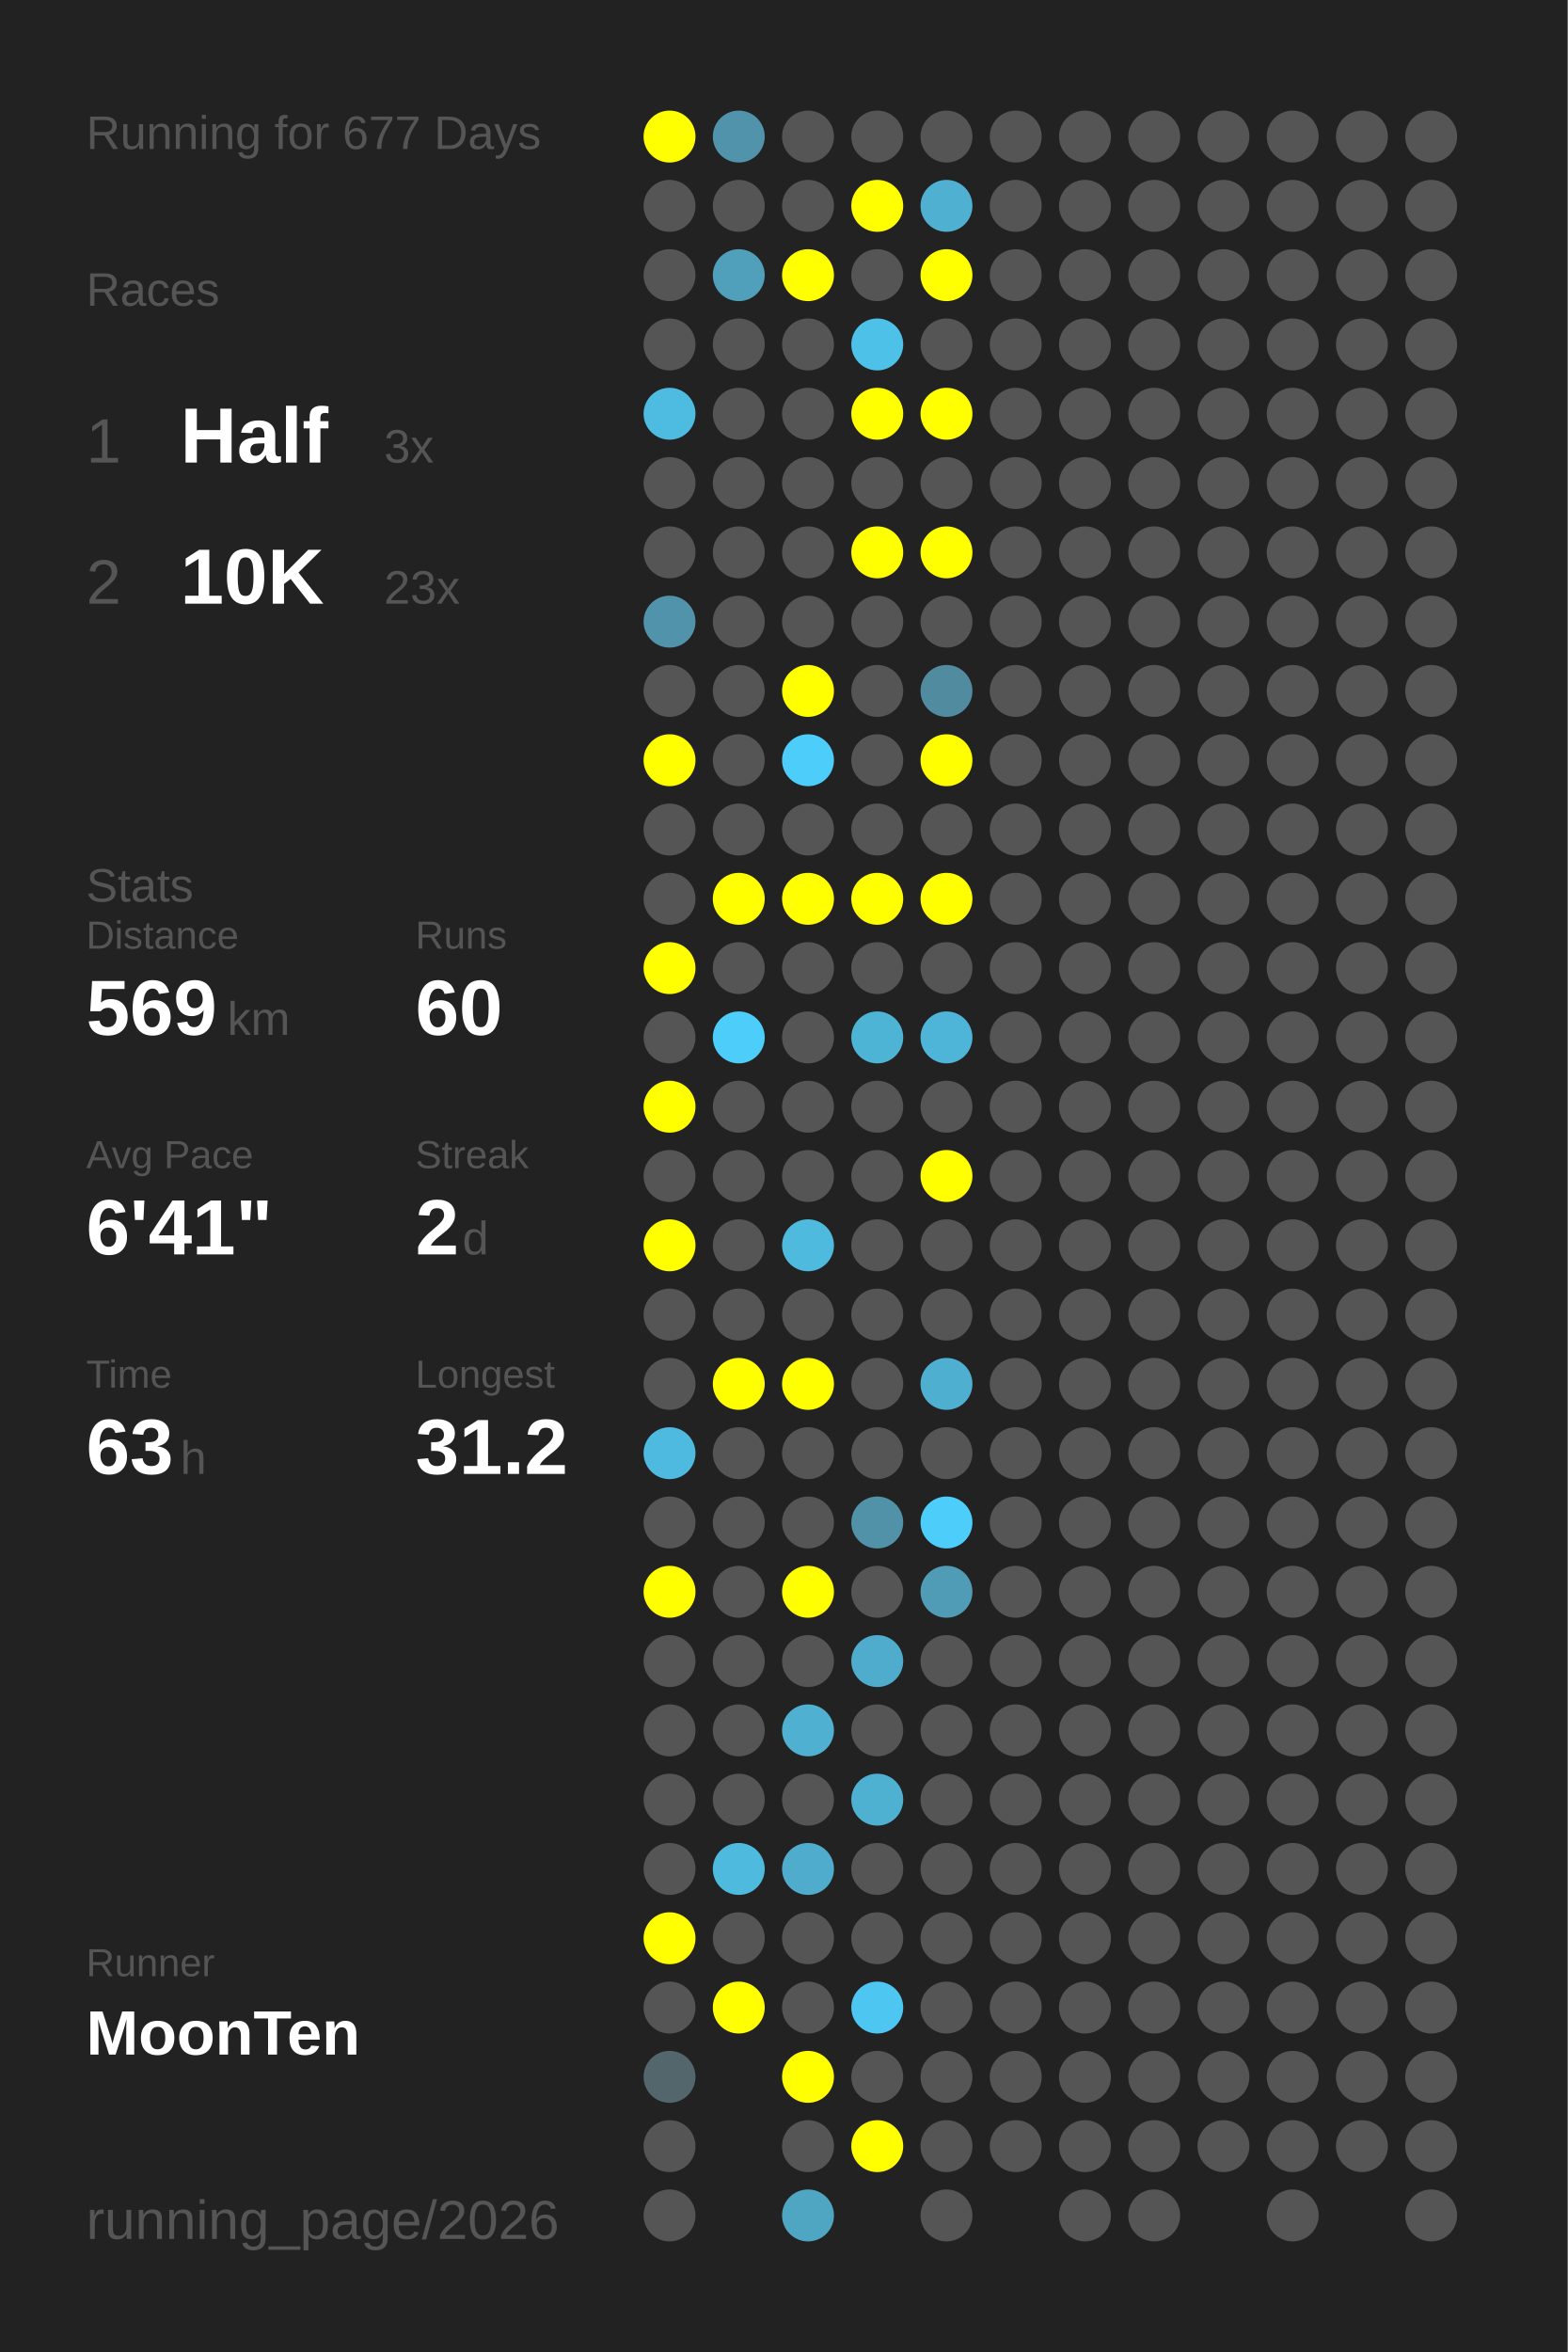
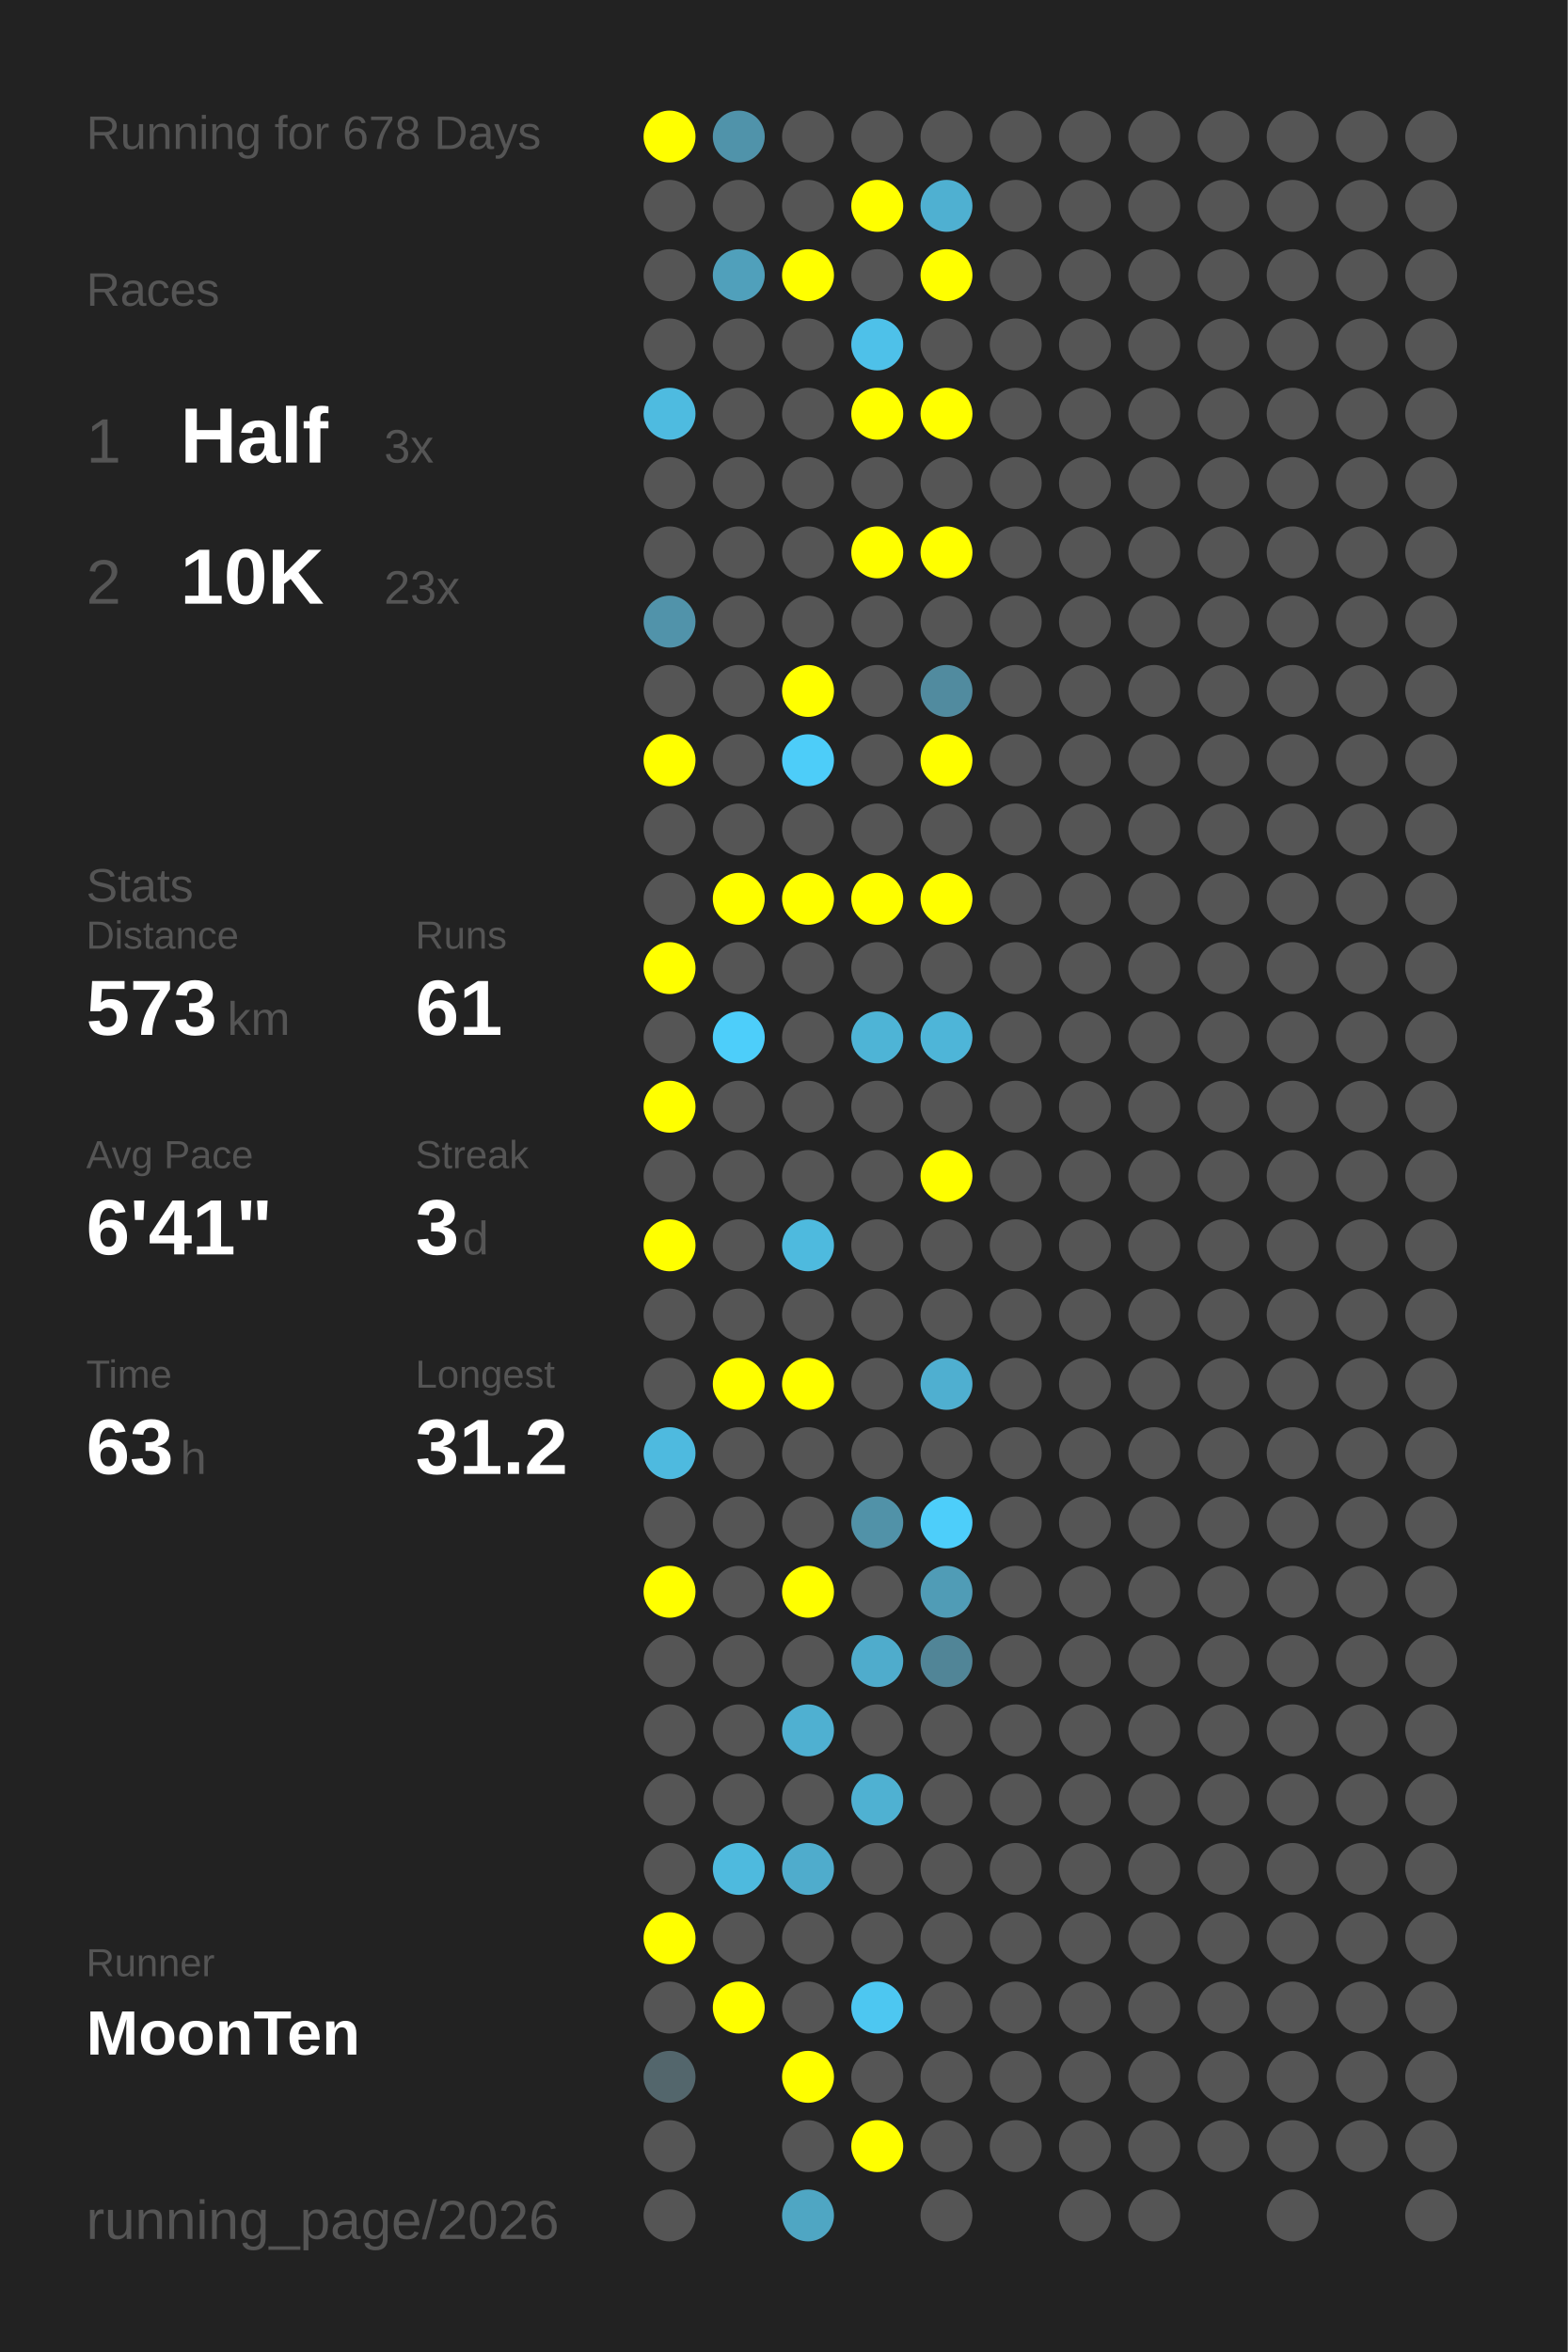
<svg xmlns="http://www.w3.org/2000/svg" baseProfile="full" height="300mm" version="1.1" viewBox="0,0,200,300" width="200mm">
  <defs />
  <rect fill="#222222" height="300" width="200" x="0" y="0" />
-   <text fill="#555555" style="font-size:6px; font-family:Arial;" x="11" y="19">Running for 677 Days</text>
+   <text fill="#555555" style="font-size:6px; font-family:Arial;" x="11" y="19">Running for 678 Days</text>
  <text fill="#555555" style="font-size:6px; font-family:Arial;" x="11" y="39">Races</text>
  <text fill="#555555" style="font-size:8px; font-family:Arial;" x="11" y="59">1</text>
  <text fill="#FFFFFF" style="font-size:10px; font-family:Arial; font-weight:bold;" x="23" y="59">Half</text>
  <text fill="#555555" style="font-size:6px; font-family:Arial;" x="49" y="59">3x</text>
  <text fill="#555555" style="font-size:8px; font-family:Arial;" x="11" y="77">2</text>
  <text fill="#FFFFFF" style="font-size:10px; font-family:Arial; font-weight:bold;" x="23" y="77">10K</text>
  <text fill="#555555" style="font-size:6px; font-family:Arial;" x="49" y="77">23x</text>
  <text fill="#555555" style="font-size:6px; font-family:Arial;" x="11" y="115">Stats</text>
  <text fill="#555555" style="font-size:5px; font-family:Arial;" x="11" y="121">Distance</text>
-   <text fill="#FFFFFF" style="font-size:10px; font-family:Arial; font-weight:bold;" x="11" y="132">569</text>
+   <text fill="#FFFFFF" style="font-size:10px; font-family:Arial; font-weight:bold;" x="11" y="132">573</text>
  <text fill="#555555" style="font-size:6px; font-family:Arial;" x="29" y="132">km</text>
  <text fill="#555555" style="font-size:5px; font-family:Arial;" x="53" y="121">Runs</text>
-   <text fill="#FFFFFF" style="font-size:10px; font-family:Arial; font-weight:bold;" x="53" y="132">60</text>
+   <text fill="#FFFFFF" style="font-size:10px; font-family:Arial; font-weight:bold;" x="53" y="132">61</text>
  <text fill="#555555" style="font-size:5px; font-family:Arial;" x="11" y="149">Avg Pace</text>
  <text fill="#FFFFFF" style="font-size:10px; font-family:Arial; font-weight:bold;" x="11" y="160">6'41"</text>
  <text fill="#555555" style="font-size:5px; font-family:Arial;" x="53" y="149">Streak</text>
-   <text fill="#FFFFFF" style="font-size:10px; font-family:Arial; font-weight:bold;" x="53" y="160">2</text>
+   <text fill="#FFFFFF" style="font-size:10px; font-family:Arial; font-weight:bold;" x="53" y="160">3</text>
  <text fill="#555555" style="font-size:6px; font-family:Arial;" x="59" y="160">d</text>
  <text fill="#555555" style="font-size:5px; font-family:Arial;" x="11" y="177">Time</text>
  <text fill="#FFFFFF" style="font-size:10px; font-family:Arial; font-weight:bold;" x="11" y="188">63</text>
  <text fill="#555555" style="font-size:6px; font-family:Arial;" x="23" y="188">h</text>
  <text fill="#555555" style="font-size:5px; font-family:Arial;" x="53" y="177">Longest</text>
  <text fill="#FFFFFF" style="font-size:10px; font-family:Arial; font-weight:bold;" x="53" y="188">31.2</text>
  <text fill="#555555" style="font-size:5px; font-family:Arial;" x="11" y="252.065">Runner</text>
  <text fill="#FFFFFF" style="font-size:8px; font-family:Arial; font-weight:bold;" x="11" y="262.065">MoonTen</text>
  <text fill="#555555" style="font-size:7px; font-family:Arial;" x="11" y="285.581">running_page/2026</text>
  <circle cx="85.417" cy="17.419" fill="#FFFF00" r="3.312" />
  <circle cx="85.417" cy="26.258" fill="#555555" r="3.312" />
  <circle cx="85.417" cy="35.097" fill="#555555" r="3.312" />
  <circle cx="85.417" cy="43.935" fill="#555555" r="3.312" />
  <circle cx="85.417" cy="52.774" fill="#4ebbe0" r="3.312" />
  <circle cx="85.417" cy="61.613" fill="#555555" r="3.312" />
  <circle cx="85.417" cy="70.452" fill="#555555" r="3.312" />
  <circle cx="85.417" cy="79.29" fill="#5193aa" r="3.312" />
  <circle cx="85.417" cy="88.129" fill="#555555" r="3.312" />
  <circle cx="85.417" cy="96.968" fill="#FFFF00" r="3.312" />
  <circle cx="85.417" cy="105.806" fill="#555555" r="3.312" />
  <circle cx="85.417" cy="114.645" fill="#555555" r="3.312" />
  <circle cx="85.417" cy="123.484" fill="#FFFF00" r="3.312" />
  <circle cx="85.417" cy="132.323" fill="#555555" r="3.312" />
  <circle cx="85.417" cy="141.161" fill="#FFFF00" r="3.312" />
  <circle cx="85.417" cy="150" fill="#555555" r="3.312" />
  <circle cx="85.417" cy="158.839" fill="#FFFF00" r="3.312" />
  <circle cx="85.417" cy="167.677" fill="#555555" r="3.312" />
  <circle cx="85.417" cy="176.516" fill="#555555" r="3.312" />
  <circle cx="85.417" cy="185.355" fill="#4ebadf" r="3.312" />
  <circle cx="85.417" cy="194.194" fill="#555555" r="3.312" />
  <circle cx="85.417" cy="203.032" fill="#FFFF00" r="3.312" />
  <circle cx="85.417" cy="211.871" fill="#555555" r="3.312" />
  <circle cx="85.417" cy="220.71" fill="#555555" r="3.312" />
  <circle cx="85.417" cy="229.548" fill="#555555" r="3.312" />
  <circle cx="85.417" cy="238.387" fill="#555555" r="3.312" />
  <circle cx="85.417" cy="247.226" fill="#FFFF00" r="3.312" />
  <circle cx="85.417" cy="256.065" fill="#555555" r="3.312" />
  <circle cx="85.417" cy="264.903" fill="#53666c" r="3.312" />
  <circle cx="85.417" cy="273.742" fill="#555555" r="3.312" />
  <circle cx="85.417" cy="282.581" fill="#555555" r="3.312" />
  <circle cx="94.25" cy="17.419" fill="#5093aa" r="3.312" />
  <circle cx="94.25" cy="26.258" fill="#555555" r="3.312" />
  <circle cx="94.25" cy="35.097" fill="#50a0bb" r="3.312" />
  <circle cx="94.25" cy="43.935" fill="#555555" r="3.312" />
  <circle cx="94.25" cy="52.774" fill="#555555" r="3.312" />
  <circle cx="94.25" cy="61.613" fill="#555555" r="3.312" />
  <circle cx="94.25" cy="70.452" fill="#555555" r="3.312" />
  <circle cx="94.25" cy="79.29" fill="#555555" r="3.312" />
  <circle cx="94.25" cy="88.129" fill="#555555" r="3.312" />
  <circle cx="94.25" cy="96.968" fill="#555555" r="3.312" />
  <circle cx="94.25" cy="105.806" fill="#555555" r="3.312" />
  <circle cx="94.25" cy="114.645" fill="#FFFF00" r="3.312" />
  <circle cx="94.25" cy="123.484" fill="#555555" r="3.312" />
  <circle cx="94.25" cy="132.323" fill="#4dcefa" r="3.312" />
  <circle cx="94.25" cy="141.161" fill="#555555" r="3.312" />
  <circle cx="94.25" cy="150" fill="#555555" r="3.312" />
  <circle cx="94.25" cy="158.839" fill="#555555" r="3.312" />
  <circle cx="94.25" cy="167.677" fill="#555555" r="3.312" />
  <circle cx="94.25" cy="176.516" fill="#FFFF00" r="3.312" />
  <circle cx="94.25" cy="185.355" fill="#555555" r="3.312" />
  <circle cx="94.25" cy="194.194" fill="#555555" r="3.312" />
  <circle cx="94.25" cy="203.032" fill="#555555" r="3.312" />
  <circle cx="94.25" cy="211.871" fill="#555555" r="3.312" />
  <circle cx="94.25" cy="220.71" fill="#555555" r="3.312" />
  <circle cx="94.25" cy="229.548" fill="#555555" r="3.312" />
  <circle cx="94.25" cy="238.387" fill="#4ebade" r="3.312" />
  <circle cx="94.25" cy="247.226" fill="#555555" r="3.312" />
  <circle cx="94.25" cy="256.065" fill="#FFFF00" r="3.312" />
  <circle cx="103.083" cy="17.419" fill="#555555" r="3.312" />
  <circle cx="103.083" cy="26.258" fill="#555555" r="3.312" />
  <circle cx="103.083" cy="35.097" fill="#FFFF00" r="3.312" />
  <circle cx="103.083" cy="43.935" fill="#555555" r="3.312" />
  <circle cx="103.083" cy="52.774" fill="#555555" r="3.312" />
  <circle cx="103.083" cy="61.613" fill="#555555" r="3.312" />
  <circle cx="103.083" cy="70.452" fill="#555555" r="3.312" />
  <circle cx="103.083" cy="79.29" fill="#555555" r="3.312" />
  <circle cx="103.083" cy="88.129" fill="#FFFF00" r="3.312" />
  <circle cx="103.083" cy="96.968" fill="#4dcdf9" r="3.312" />
  <circle cx="103.083" cy="105.806" fill="#555555" r="3.312" />
  <circle cx="103.083" cy="114.645" fill="#FFFF00" r="3.312" />
  <circle cx="103.083" cy="123.484" fill="#555555" r="3.312" />
  <circle cx="103.083" cy="132.323" fill="#555555" r="3.312" />
  <circle cx="103.083" cy="141.161" fill="#555555" r="3.312" />
  <circle cx="103.083" cy="150" fill="#555555" r="3.312" />
  <circle cx="103.083" cy="158.839" fill="#4ebade" r="3.312" />
  <circle cx="103.083" cy="167.677" fill="#555555" r="3.312" />
  <circle cx="103.083" cy="176.516" fill="#FFFF00" r="3.312" />
  <circle cx="103.083" cy="185.355" fill="#555555" r="3.312" />
  <circle cx="103.083" cy="194.194" fill="#555555" r="3.312" />
  <circle cx="103.083" cy="203.032" fill="#FFFF00" r="3.312" />
  <circle cx="103.083" cy="211.871" fill="#555555" r="3.312" />
  <circle cx="103.083" cy="220.71" fill="#4fb0d1" r="3.312" />
  <circle cx="103.083" cy="229.548" fill="#555555" r="3.312" />
  <circle cx="103.083" cy="238.387" fill="#4faccc" r="3.312" />
  <circle cx="103.083" cy="247.226" fill="#555555" r="3.312" />
  <circle cx="103.083" cy="256.065" fill="#555555" r="3.312" />
  <circle cx="103.083" cy="264.903" fill="#FFFF00" r="3.312" />
  <circle cx="103.083" cy="273.742" fill="#555555" r="3.312" />
  <circle cx="103.083" cy="282.581" fill="#4fa6c3" r="3.312" />
  <circle cx="111.917" cy="17.419" fill="#555555" r="3.312" />
  <circle cx="111.917" cy="26.258" fill="#FFFF00" r="3.312" />
  <circle cx="111.917" cy="35.097" fill="#555555" r="3.312" />
  <circle cx="111.917" cy="43.935" fill="#4ec1e9" r="3.312" />
  <circle cx="111.917" cy="52.774" fill="#FFFF00" r="3.312" />
  <circle cx="111.917" cy="61.613" fill="#555555" r="3.312" />
  <circle cx="111.917" cy="70.452" fill="#FFFF00" r="3.312" />
  <circle cx="111.917" cy="79.29" fill="#555555" r="3.312" />
  <circle cx="111.917" cy="88.129" fill="#555555" r="3.312" />
  <circle cx="111.917" cy="96.968" fill="#555555" r="3.312" />
  <circle cx="111.917" cy="105.806" fill="#555555" r="3.312" />
  <circle cx="111.917" cy="114.645" fill="#FFFF00" r="3.312" />
  <circle cx="111.917" cy="123.484" fill="#555555" r="3.312" />
  <circle cx="111.917" cy="132.323" fill="#4eb4d6" r="3.312" />
  <circle cx="111.917" cy="141.161" fill="#555555" r="3.312" />
  <circle cx="111.917" cy="150" fill="#555555" r="3.312" />
  <circle cx="111.917" cy="158.839" fill="#555555" r="3.312" />
  <circle cx="111.917" cy="167.677" fill="#555555" r="3.312" />
  <circle cx="111.917" cy="176.516" fill="#555555" r="3.312" />
  <circle cx="111.917" cy="185.355" fill="#555555" r="3.312" />
  <circle cx="111.917" cy="194.194" fill="#5192a8" r="3.312" />
  <circle cx="111.917" cy="203.032" fill="#555555" r="3.312" />
  <circle cx="111.917" cy="211.871" fill="#4faccc" r="3.312" />
  <circle cx="111.917" cy="220.71" fill="#555555" r="3.312" />
  <circle cx="111.917" cy="229.548" fill="#4fb1d2" r="3.312" />
  <circle cx="111.917" cy="238.387" fill="#555555" r="3.312" />
  <circle cx="111.917" cy="247.226" fill="#555555" r="3.312" />
  <circle cx="111.917" cy="256.065" fill="#4dc7f1" r="3.312" />
  <circle cx="111.917" cy="264.903" fill="#555555" r="3.312" />
  <circle cx="111.917" cy="273.742" fill="#FFFF00" r="3.312" />
  <circle cx="120.75" cy="17.419" fill="#555555" r="3.312" />
  <circle cx="120.75" cy="26.258" fill="#4fb0d1" r="3.312" />
  <circle cx="120.75" cy="35.097" fill="#FFFF00" r="3.312" />
  <circle cx="120.75" cy="43.935" fill="#555555" r="3.312" />
  <circle cx="120.75" cy="52.774" fill="#FFFF00" r="3.312" />
  <circle cx="120.75" cy="61.613" fill="#555555" r="3.312" />
  <circle cx="120.75" cy="70.452" fill="#FFFF00" r="3.312" />
  <circle cx="120.75" cy="79.29" fill="#555555" r="3.312" />
  <circle cx="120.75" cy="88.129" fill="#518b9f" r="3.312" />
  <circle cx="120.75" cy="96.968" fill="#FFFF00" r="3.312" />
  <circle cx="120.75" cy="105.806" fill="#555555" r="3.312" />
  <circle cx="120.75" cy="114.645" fill="#FFFF00" r="3.312" />
  <circle cx="120.75" cy="123.484" fill="#555555" r="3.312" />
  <circle cx="120.75" cy="132.323" fill="#4eb5d8" r="3.312" />
  <circle cx="120.75" cy="141.161" fill="#555555" r="3.312" />
  <circle cx="120.75" cy="150" fill="#FFFF00" r="3.312" />
  <circle cx="120.75" cy="158.839" fill="#555555" r="3.312" />
  <circle cx="120.75" cy="167.677" fill="#555555" r="3.312" />
  <circle cx="120.75" cy="176.516" fill="#4fafd0" r="3.312" />
  <circle cx="120.75" cy="185.355" fill="#555555" r="3.312" />
  <circle cx="120.75" cy="194.194" fill="#4dcefa" r="3.312" />
  <circle cx="120.75" cy="203.032" fill="#509cb6" r="3.312" />
-   <circle cx="120.75" cy="211.871" fill="#555555" r="3.312" />
+   <circle cx="120.75" cy="211.871" fill="#518597" r="3.312" />
  <circle cx="120.75" cy="220.71" fill="#555555" r="3.312" />
  <circle cx="120.75" cy="229.548" fill="#555555" r="3.312" />
  <circle cx="120.75" cy="238.387" fill="#555555" r="3.312" />
  <circle cx="120.75" cy="247.226" fill="#555555" r="3.312" />
  <circle cx="120.75" cy="256.065" fill="#555555" r="3.312" />
  <circle cx="120.75" cy="264.903" fill="#555555" r="3.312" />
  <circle cx="120.75" cy="273.742" fill="#555555" r="3.312" />
  <circle cx="120.75" cy="282.581" fill="#555555" r="3.312" />
  <circle cx="129.583" cy="17.419" fill="#555555" r="3.312" />
  <circle cx="129.583" cy="26.258" fill="#555555" r="3.312" />
  <circle cx="129.583" cy="35.097" fill="#555555" r="3.312" />
  <circle cx="129.583" cy="43.935" fill="#555555" r="3.312" />
  <circle cx="129.583" cy="52.774" fill="#555555" r="3.312" />
  <circle cx="129.583" cy="61.613" fill="#555555" r="3.312" />
  <circle cx="129.583" cy="70.452" fill="#555555" r="3.312" />
  <circle cx="129.583" cy="79.29" fill="#555555" r="3.312" />
  <circle cx="129.583" cy="88.129" fill="#555555" r="3.312" />
  <circle cx="129.583" cy="96.968" fill="#555555" r="3.312" />
  <circle cx="129.583" cy="105.806" fill="#555555" r="3.312" />
  <circle cx="129.583" cy="114.645" fill="#555555" r="3.312" />
  <circle cx="129.583" cy="123.484" fill="#555555" r="3.312" />
  <circle cx="129.583" cy="132.323" fill="#555555" r="3.312" />
  <circle cx="129.583" cy="141.161" fill="#555555" r="3.312" />
  <circle cx="129.583" cy="150" fill="#555555" r="3.312" />
  <circle cx="129.583" cy="158.839" fill="#555555" r="3.312" />
  <circle cx="129.583" cy="167.677" fill="#555555" r="3.312" />
  <circle cx="129.583" cy="176.516" fill="#555555" r="3.312" />
  <circle cx="129.583" cy="185.355" fill="#555555" r="3.312" />
  <circle cx="129.583" cy="194.194" fill="#555555" r="3.312" />
  <circle cx="129.583" cy="203.032" fill="#555555" r="3.312" />
  <circle cx="129.583" cy="211.871" fill="#555555" r="3.312" />
  <circle cx="129.583" cy="220.71" fill="#555555" r="3.312" />
  <circle cx="129.583" cy="229.548" fill="#555555" r="3.312" />
  <circle cx="129.583" cy="238.387" fill="#555555" r="3.312" />
  <circle cx="129.583" cy="247.226" fill="#555555" r="3.312" />
  <circle cx="129.583" cy="256.065" fill="#555555" r="3.312" />
  <circle cx="129.583" cy="264.903" fill="#555555" r="3.312" />
  <circle cx="129.583" cy="273.742" fill="#555555" r="3.312" />
  <circle cx="138.417" cy="17.419" fill="#555555" r="3.312" />
  <circle cx="138.417" cy="26.258" fill="#555555" r="3.312" />
  <circle cx="138.417" cy="35.097" fill="#555555" r="3.312" />
  <circle cx="138.417" cy="43.935" fill="#555555" r="3.312" />
  <circle cx="138.417" cy="52.774" fill="#555555" r="3.312" />
  <circle cx="138.417" cy="61.613" fill="#555555" r="3.312" />
  <circle cx="138.417" cy="70.452" fill="#555555" r="3.312" />
  <circle cx="138.417" cy="79.29" fill="#555555" r="3.312" />
  <circle cx="138.417" cy="88.129" fill="#555555" r="3.312" />
  <circle cx="138.417" cy="96.968" fill="#555555" r="3.312" />
  <circle cx="138.417" cy="105.806" fill="#555555" r="3.312" />
  <circle cx="138.417" cy="114.645" fill="#555555" r="3.312" />
  <circle cx="138.417" cy="123.484" fill="#555555" r="3.312" />
  <circle cx="138.417" cy="132.323" fill="#555555" r="3.312" />
  <circle cx="138.417" cy="141.161" fill="#555555" r="3.312" />
  <circle cx="138.417" cy="150" fill="#555555" r="3.312" />
  <circle cx="138.417" cy="158.839" fill="#555555" r="3.312" />
  <circle cx="138.417" cy="167.677" fill="#555555" r="3.312" />
  <circle cx="138.417" cy="176.516" fill="#555555" r="3.312" />
  <circle cx="138.417" cy="185.355" fill="#555555" r="3.312" />
  <circle cx="138.417" cy="194.194" fill="#555555" r="3.312" />
  <circle cx="138.417" cy="203.032" fill="#555555" r="3.312" />
  <circle cx="138.417" cy="211.871" fill="#555555" r="3.312" />
  <circle cx="138.417" cy="220.71" fill="#555555" r="3.312" />
  <circle cx="138.417" cy="229.548" fill="#555555" r="3.312" />
  <circle cx="138.417" cy="238.387" fill="#555555" r="3.312" />
  <circle cx="138.417" cy="247.226" fill="#555555" r="3.312" />
  <circle cx="138.417" cy="256.065" fill="#555555" r="3.312" />
  <circle cx="138.417" cy="264.903" fill="#555555" r="3.312" />
  <circle cx="138.417" cy="273.742" fill="#555555" r="3.312" />
  <circle cx="138.417" cy="282.581" fill="#555555" r="3.312" />
  <circle cx="147.25" cy="17.419" fill="#555555" r="3.312" />
  <circle cx="147.25" cy="26.258" fill="#555555" r="3.312" />
  <circle cx="147.25" cy="35.097" fill="#555555" r="3.312" />
  <circle cx="147.25" cy="43.935" fill="#555555" r="3.312" />
  <circle cx="147.25" cy="52.774" fill="#555555" r="3.312" />
  <circle cx="147.25" cy="61.613" fill="#555555" r="3.312" />
  <circle cx="147.25" cy="70.452" fill="#555555" r="3.312" />
  <circle cx="147.25" cy="79.29" fill="#555555" r="3.312" />
  <circle cx="147.25" cy="88.129" fill="#555555" r="3.312" />
  <circle cx="147.25" cy="96.968" fill="#555555" r="3.312" />
  <circle cx="147.25" cy="105.806" fill="#555555" r="3.312" />
  <circle cx="147.25" cy="114.645" fill="#555555" r="3.312" />
  <circle cx="147.25" cy="123.484" fill="#555555" r="3.312" />
  <circle cx="147.25" cy="132.323" fill="#555555" r="3.312" />
  <circle cx="147.25" cy="141.161" fill="#555555" r="3.312" />
  <circle cx="147.25" cy="150" fill="#555555" r="3.312" />
  <circle cx="147.25" cy="158.839" fill="#555555" r="3.312" />
  <circle cx="147.25" cy="167.677" fill="#555555" r="3.312" />
  <circle cx="147.25" cy="176.516" fill="#555555" r="3.312" />
  <circle cx="147.25" cy="185.355" fill="#555555" r="3.312" />
  <circle cx="147.25" cy="194.194" fill="#555555" r="3.312" />
  <circle cx="147.25" cy="203.032" fill="#555555" r="3.312" />
  <circle cx="147.25" cy="211.871" fill="#555555" r="3.312" />
  <circle cx="147.25" cy="220.71" fill="#555555" r="3.312" />
  <circle cx="147.25" cy="229.548" fill="#555555" r="3.312" />
  <circle cx="147.25" cy="238.387" fill="#555555" r="3.312" />
  <circle cx="147.25" cy="247.226" fill="#555555" r="3.312" />
  <circle cx="147.25" cy="256.065" fill="#555555" r="3.312" />
  <circle cx="147.25" cy="264.903" fill="#555555" r="3.312" />
  <circle cx="147.25" cy="273.742" fill="#555555" r="3.312" />
  <circle cx="147.25" cy="282.581" fill="#555555" r="3.312" />
  <circle cx="156.083" cy="17.419" fill="#555555" r="3.312" />
  <circle cx="156.083" cy="26.258" fill="#555555" r="3.312" />
  <circle cx="156.083" cy="35.097" fill="#555555" r="3.312" />
  <circle cx="156.083" cy="43.935" fill="#555555" r="3.312" />
  <circle cx="156.083" cy="52.774" fill="#555555" r="3.312" />
  <circle cx="156.083" cy="61.613" fill="#555555" r="3.312" />
  <circle cx="156.083" cy="70.452" fill="#555555" r="3.312" />
  <circle cx="156.083" cy="79.29" fill="#555555" r="3.312" />
  <circle cx="156.083" cy="88.129" fill="#555555" r="3.312" />
  <circle cx="156.083" cy="96.968" fill="#555555" r="3.312" />
  <circle cx="156.083" cy="105.806" fill="#555555" r="3.312" />
  <circle cx="156.083" cy="114.645" fill="#555555" r="3.312" />
  <circle cx="156.083" cy="123.484" fill="#555555" r="3.312" />
  <circle cx="156.083" cy="132.323" fill="#555555" r="3.312" />
  <circle cx="156.083" cy="141.161" fill="#555555" r="3.312" />
  <circle cx="156.083" cy="150" fill="#555555" r="3.312" />
  <circle cx="156.083" cy="158.839" fill="#555555" r="3.312" />
  <circle cx="156.083" cy="167.677" fill="#555555" r="3.312" />
  <circle cx="156.083" cy="176.516" fill="#555555" r="3.312" />
  <circle cx="156.083" cy="185.355" fill="#555555" r="3.312" />
  <circle cx="156.083" cy="194.194" fill="#555555" r="3.312" />
  <circle cx="156.083" cy="203.032" fill="#555555" r="3.312" />
  <circle cx="156.083" cy="211.871" fill="#555555" r="3.312" />
  <circle cx="156.083" cy="220.71" fill="#555555" r="3.312" />
  <circle cx="156.083" cy="229.548" fill="#555555" r="3.312" />
  <circle cx="156.083" cy="238.387" fill="#555555" r="3.312" />
  <circle cx="156.083" cy="247.226" fill="#555555" r="3.312" />
  <circle cx="156.083" cy="256.065" fill="#555555" r="3.312" />
  <circle cx="156.083" cy="264.903" fill="#555555" r="3.312" />
  <circle cx="156.083" cy="273.742" fill="#555555" r="3.312" />
  <circle cx="164.917" cy="17.419" fill="#555555" r="3.312" />
  <circle cx="164.917" cy="26.258" fill="#555555" r="3.312" />
  <circle cx="164.917" cy="35.097" fill="#555555" r="3.312" />
  <circle cx="164.917" cy="43.935" fill="#555555" r="3.312" />
  <circle cx="164.917" cy="52.774" fill="#555555" r="3.312" />
  <circle cx="164.917" cy="61.613" fill="#555555" r="3.312" />
  <circle cx="164.917" cy="70.452" fill="#555555" r="3.312" />
  <circle cx="164.917" cy="79.29" fill="#555555" r="3.312" />
  <circle cx="164.917" cy="88.129" fill="#555555" r="3.312" />
  <circle cx="164.917" cy="96.968" fill="#555555" r="3.312" />
  <circle cx="164.917" cy="105.806" fill="#555555" r="3.312" />
  <circle cx="164.917" cy="114.645" fill="#555555" r="3.312" />
  <circle cx="164.917" cy="123.484" fill="#555555" r="3.312" />
  <circle cx="164.917" cy="132.323" fill="#555555" r="3.312" />
  <circle cx="164.917" cy="141.161" fill="#555555" r="3.312" />
  <circle cx="164.917" cy="150" fill="#555555" r="3.312" />
  <circle cx="164.917" cy="158.839" fill="#555555" r="3.312" />
  <circle cx="164.917" cy="167.677" fill="#555555" r="3.312" />
  <circle cx="164.917" cy="176.516" fill="#555555" r="3.312" />
  <circle cx="164.917" cy="185.355" fill="#555555" r="3.312" />
  <circle cx="164.917" cy="194.194" fill="#555555" r="3.312" />
  <circle cx="164.917" cy="203.032" fill="#555555" r="3.312" />
  <circle cx="164.917" cy="211.871" fill="#555555" r="3.312" />
  <circle cx="164.917" cy="220.71" fill="#555555" r="3.312" />
  <circle cx="164.917" cy="229.548" fill="#555555" r="3.312" />
  <circle cx="164.917" cy="238.387" fill="#555555" r="3.312" />
  <circle cx="164.917" cy="247.226" fill="#555555" r="3.312" />
  <circle cx="164.917" cy="256.065" fill="#555555" r="3.312" />
  <circle cx="164.917" cy="264.903" fill="#555555" r="3.312" />
  <circle cx="164.917" cy="273.742" fill="#555555" r="3.312" />
  <circle cx="164.917" cy="282.581" fill="#555555" r="3.312" />
  <circle cx="173.75" cy="17.419" fill="#555555" r="3.312" />
  <circle cx="173.75" cy="26.258" fill="#555555" r="3.312" />
  <circle cx="173.75" cy="35.097" fill="#555555" r="3.312" />
  <circle cx="173.75" cy="43.935" fill="#555555" r="3.312" />
  <circle cx="173.75" cy="52.774" fill="#555555" r="3.312" />
  <circle cx="173.75" cy="61.613" fill="#555555" r="3.312" />
  <circle cx="173.75" cy="70.452" fill="#555555" r="3.312" />
  <circle cx="173.75" cy="79.29" fill="#555555" r="3.312" />
  <circle cx="173.75" cy="88.129" fill="#555555" r="3.312" />
  <circle cx="173.75" cy="96.968" fill="#555555" r="3.312" />
  <circle cx="173.75" cy="105.806" fill="#555555" r="3.312" />
  <circle cx="173.75" cy="114.645" fill="#555555" r="3.312" />
  <circle cx="173.75" cy="123.484" fill="#555555" r="3.312" />
  <circle cx="173.75" cy="132.323" fill="#555555" r="3.312" />
  <circle cx="173.75" cy="141.161" fill="#555555" r="3.312" />
  <circle cx="173.75" cy="150" fill="#555555" r="3.312" />
  <circle cx="173.75" cy="158.839" fill="#555555" r="3.312" />
  <circle cx="173.75" cy="167.677" fill="#555555" r="3.312" />
  <circle cx="173.75" cy="176.516" fill="#555555" r="3.312" />
  <circle cx="173.75" cy="185.355" fill="#555555" r="3.312" />
  <circle cx="173.75" cy="194.194" fill="#555555" r="3.312" />
  <circle cx="173.75" cy="203.032" fill="#555555" r="3.312" />
  <circle cx="173.75" cy="211.871" fill="#555555" r="3.312" />
  <circle cx="173.75" cy="220.71" fill="#555555" r="3.312" />
  <circle cx="173.75" cy="229.548" fill="#555555" r="3.312" />
  <circle cx="173.75" cy="238.387" fill="#555555" r="3.312" />
  <circle cx="173.75" cy="247.226" fill="#555555" r="3.312" />
  <circle cx="173.75" cy="256.065" fill="#555555" r="3.312" />
  <circle cx="173.75" cy="264.903" fill="#555555" r="3.312" />
  <circle cx="173.75" cy="273.742" fill="#555555" r="3.312" />
  <circle cx="182.583" cy="17.419" fill="#555555" r="3.312" />
  <circle cx="182.583" cy="26.258" fill="#555555" r="3.312" />
  <circle cx="182.583" cy="35.097" fill="#555555" r="3.312" />
  <circle cx="182.583" cy="43.935" fill="#555555" r="3.312" />
  <circle cx="182.583" cy="52.774" fill="#555555" r="3.312" />
  <circle cx="182.583" cy="61.613" fill="#555555" r="3.312" />
  <circle cx="182.583" cy="70.452" fill="#555555" r="3.312" />
  <circle cx="182.583" cy="79.29" fill="#555555" r="3.312" />
  <circle cx="182.583" cy="88.129" fill="#555555" r="3.312" />
  <circle cx="182.583" cy="96.968" fill="#555555" r="3.312" />
  <circle cx="182.583" cy="105.806" fill="#555555" r="3.312" />
  <circle cx="182.583" cy="114.645" fill="#555555" r="3.312" />
  <circle cx="182.583" cy="123.484" fill="#555555" r="3.312" />
  <circle cx="182.583" cy="132.323" fill="#555555" r="3.312" />
  <circle cx="182.583" cy="141.161" fill="#555555" r="3.312" />
  <circle cx="182.583" cy="150" fill="#555555" r="3.312" />
  <circle cx="182.583" cy="158.839" fill="#555555" r="3.312" />
  <circle cx="182.583" cy="167.677" fill="#555555" r="3.312" />
  <circle cx="182.583" cy="176.516" fill="#555555" r="3.312" />
  <circle cx="182.583" cy="185.355" fill="#555555" r="3.312" />
  <circle cx="182.583" cy="194.194" fill="#555555" r="3.312" />
  <circle cx="182.583" cy="203.032" fill="#555555" r="3.312" />
  <circle cx="182.583" cy="211.871" fill="#555555" r="3.312" />
  <circle cx="182.583" cy="220.71" fill="#555555" r="3.312" />
  <circle cx="182.583" cy="229.548" fill="#555555" r="3.312" />
  <circle cx="182.583" cy="238.387" fill="#555555" r="3.312" />
  <circle cx="182.583" cy="247.226" fill="#555555" r="3.312" />
  <circle cx="182.583" cy="256.065" fill="#555555" r="3.312" />
  <circle cx="182.583" cy="264.903" fill="#555555" r="3.312" />
  <circle cx="182.583" cy="273.742" fill="#555555" r="3.312" />
  <circle cx="182.583" cy="282.581" fill="#555555" r="3.312" />
</svg>
